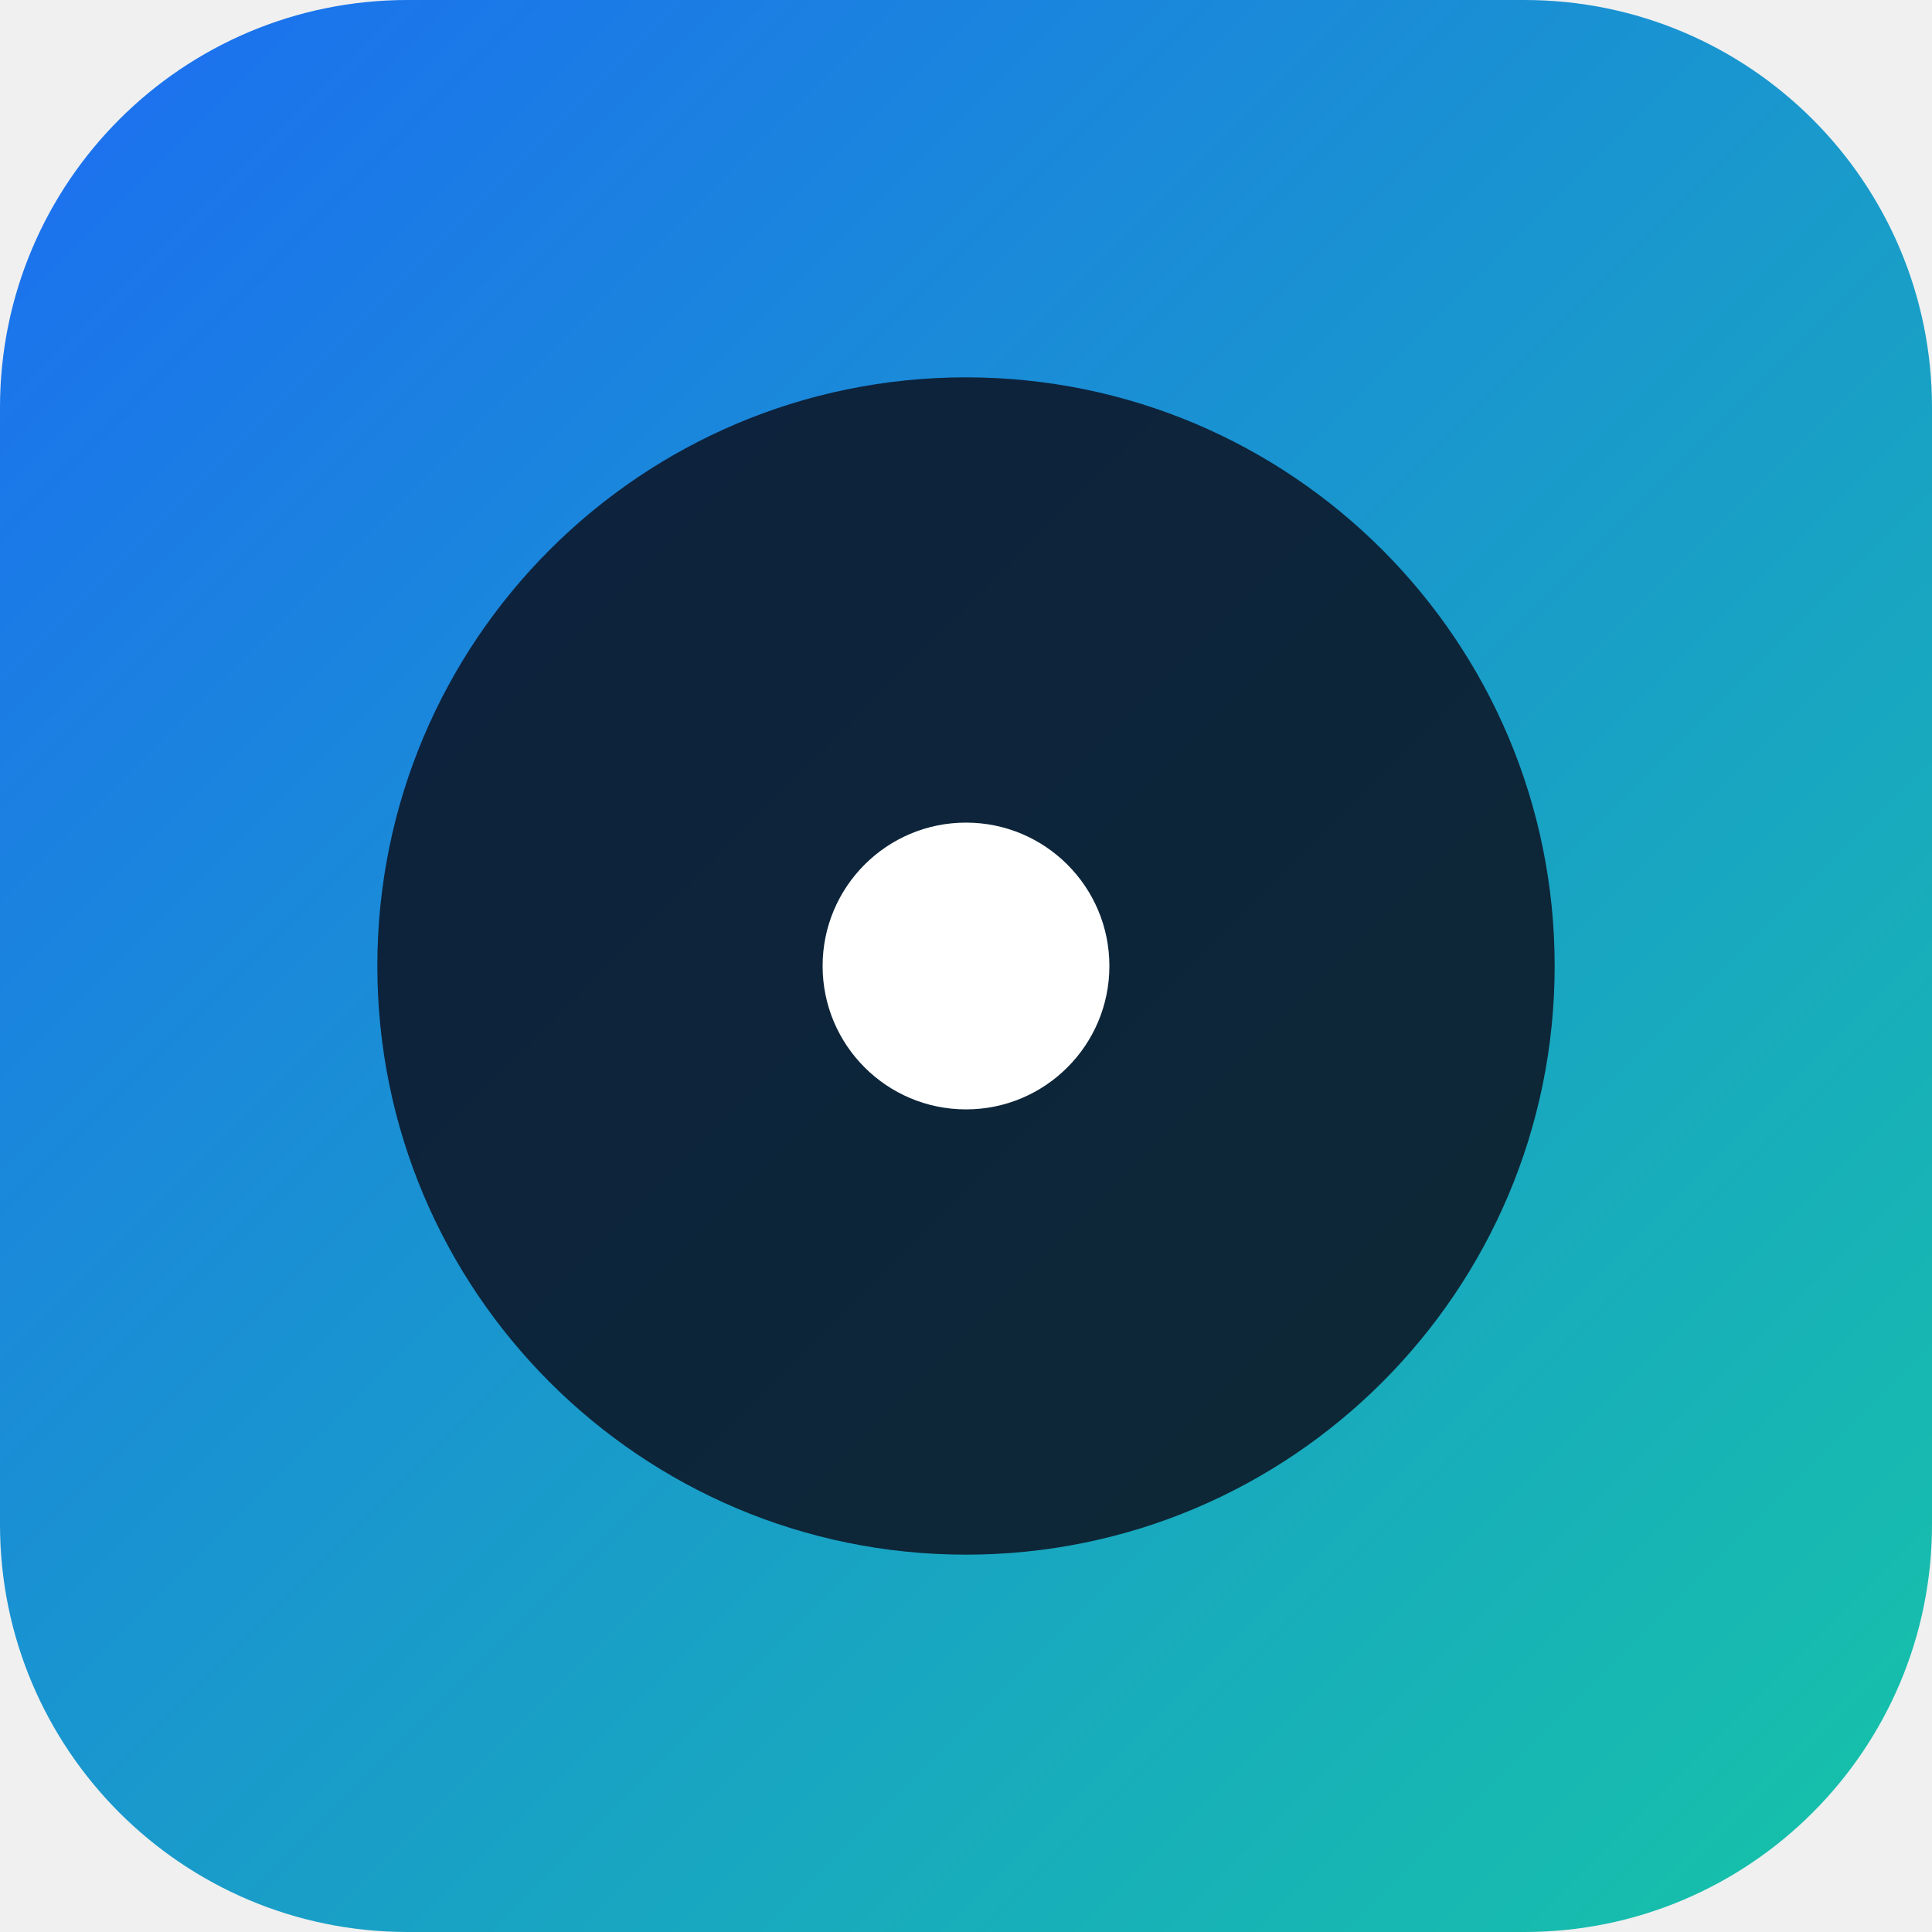
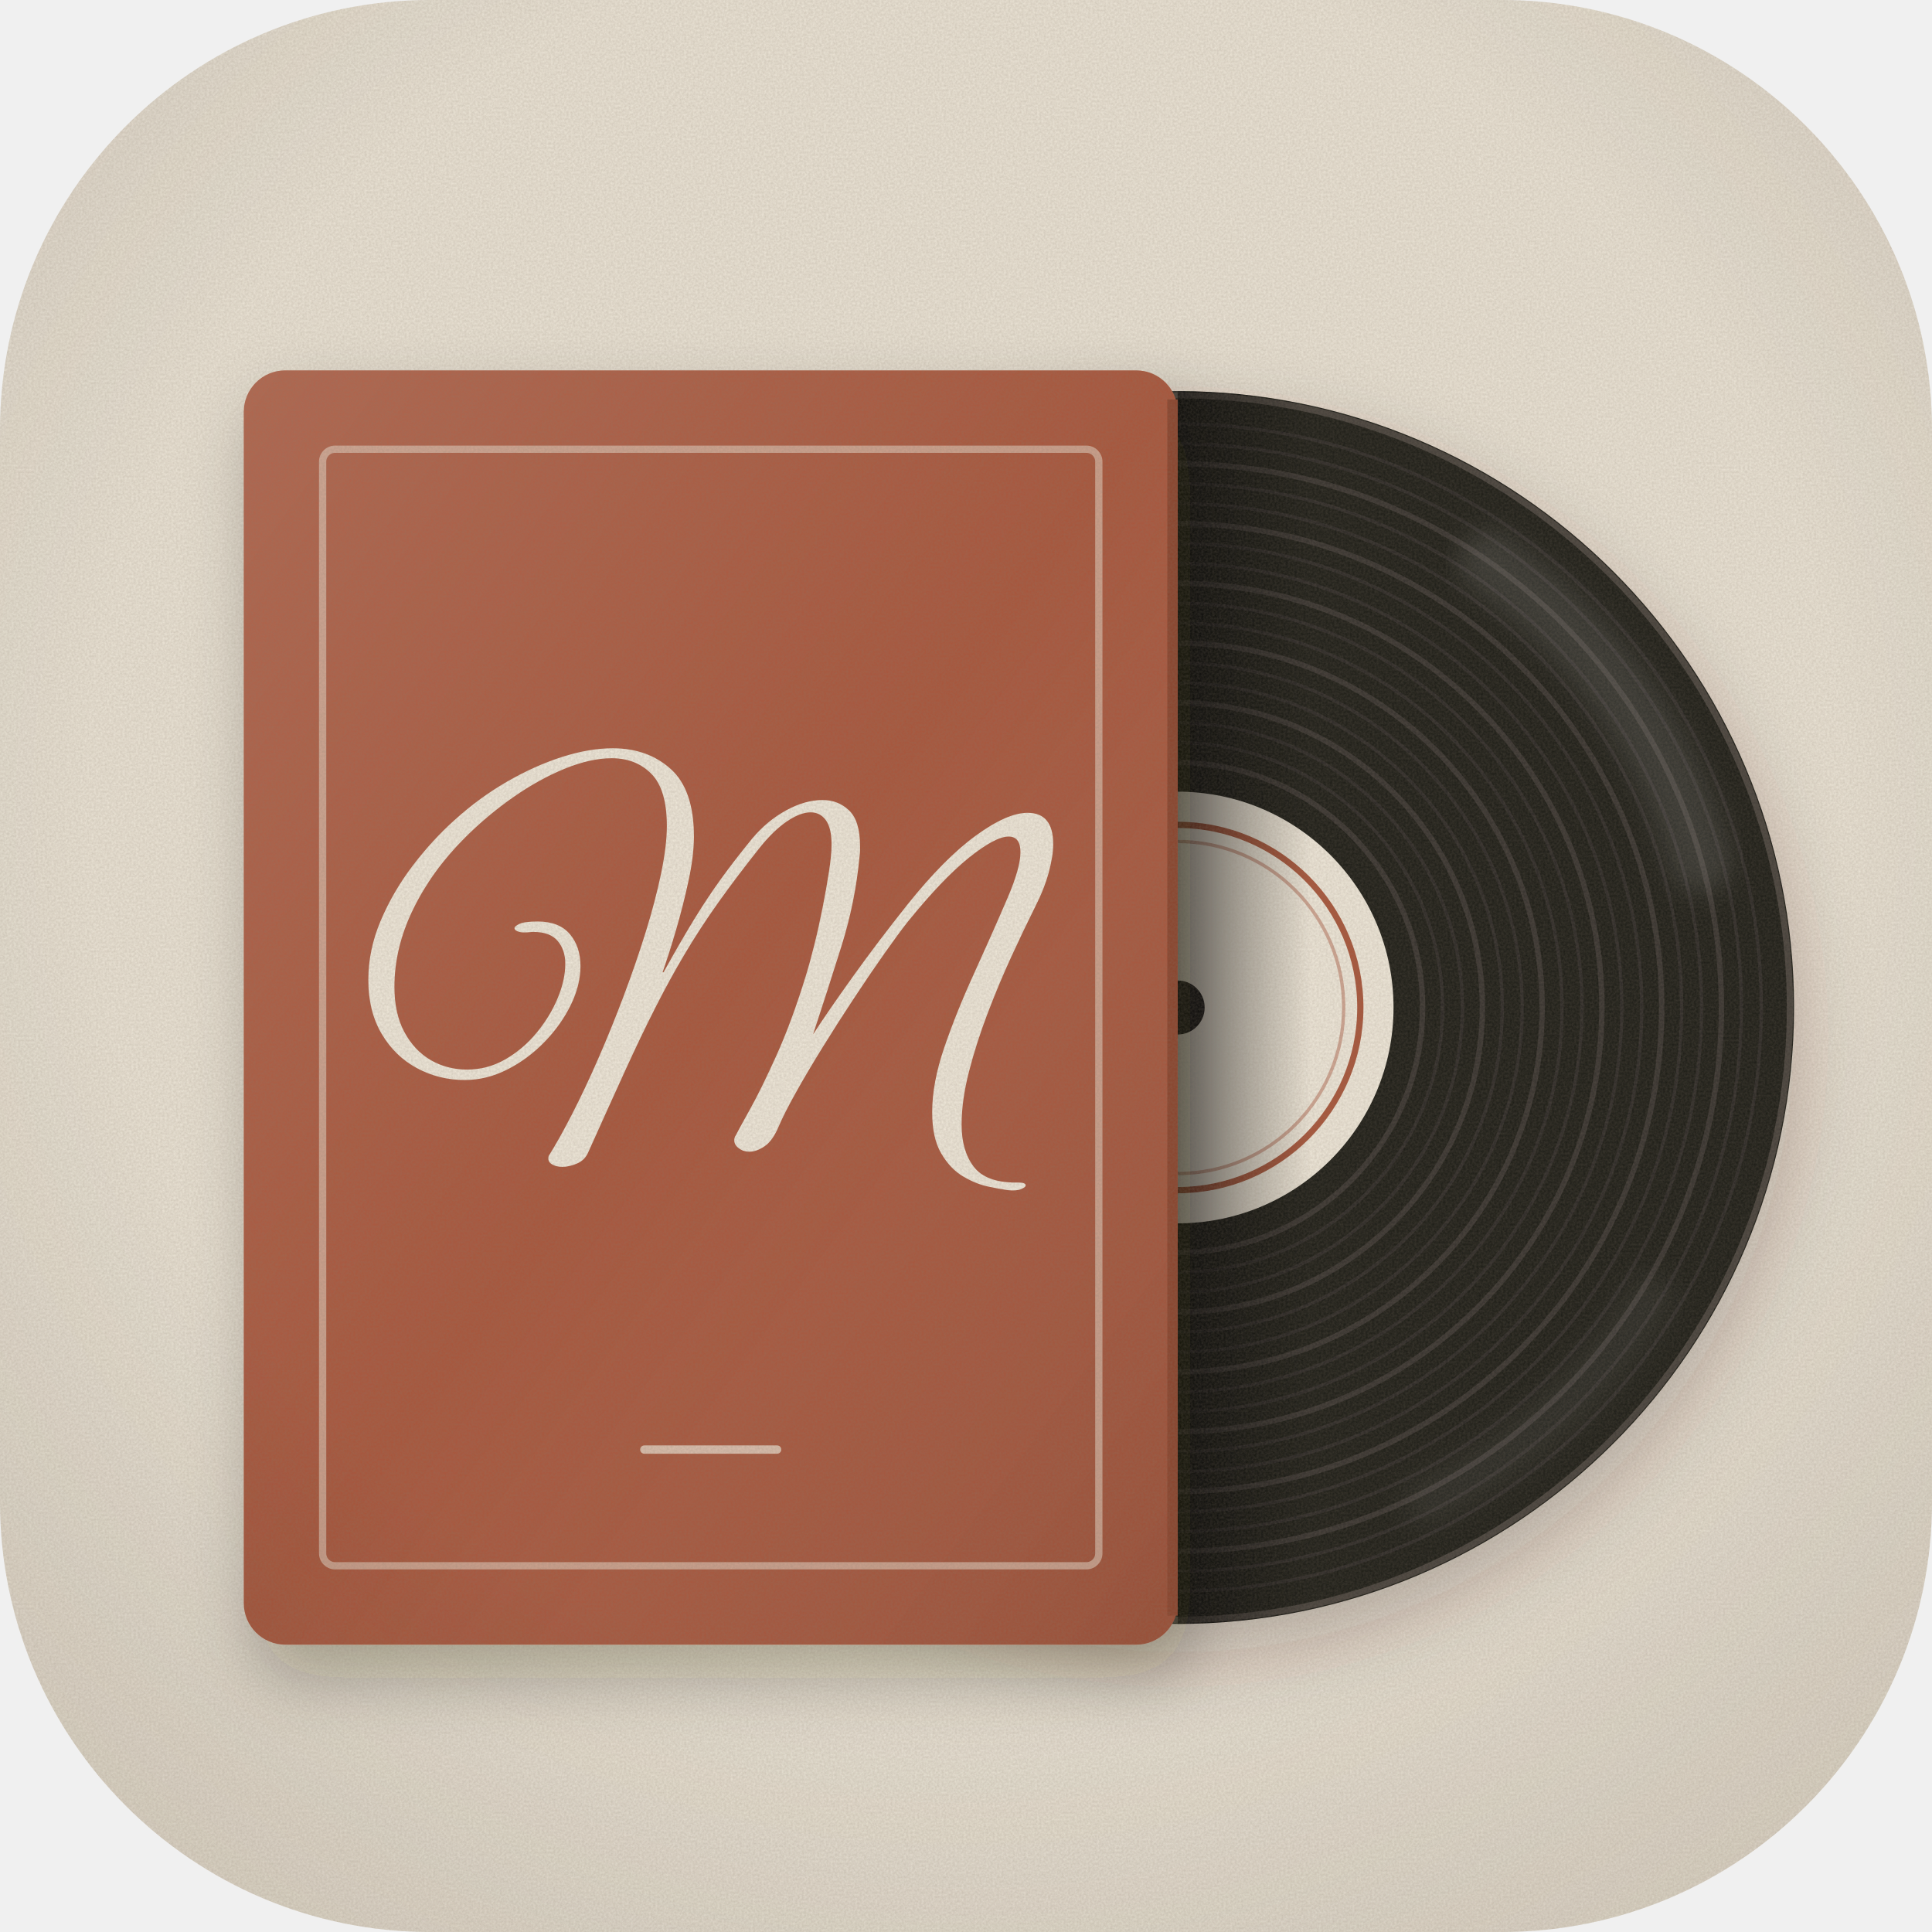
- <svg xmlns="http://www.w3.org/2000/svg" width="512" height="512" viewBox="0 0 512 512">
+ <svg xmlns="http://www.w3.org/2000/svg" width="1024" height="1024" viewBox="0 0 1024 1024">
  <defs>
-     <linearGradient id="bg" x1="0" y1="0" x2="1" y2="1">
-       <stop offset="0%" stop-color="#1c6df2" />
-       <stop offset="100%" stop-color="#16c4a7" />
+     <clipPath id="disc">
+       <circle cx="614" cy="532" r="297" />
+     </clipPath>
+     <linearGradient id="cast" x1="0" x2="1">
+       <stop offset="0" stop-color="#000" stop-opacity="0.55" />
+       <stop offset="1" stop-color="#000" stop-opacity="0" />
    </linearGradient>
+     <linearGradient id="sheen" x1="0" y1="0" x2="1" y2="1">
+       <stop offset="0" stop-color="#fff" stop-opacity="0.10" />
+       <stop offset="0.5" stop-color="#fff" stop-opacity="0" />
+       <stop offset="1" stop-color="#000" stop-opacity="0.10" />
+     </linearGradient>
+     <radialGradient id="vig" cx="0.5" cy="0.42" r="0.75">
+       <stop offset="0.6" stop-color="#000" stop-opacity="0" />
+       <stop offset="1" stop-color="#5a4630" stop-opacity="0.14" />
+     </radialGradient>
+     <filter id="blur" x="-20%" y="-20%" width="140%" height="140%">
+       <feGaussianBlur stdDeviation="6" />
+     </filter>
+     <filter id="soft" x="-20%" y="-20%" width="140%" height="140%">
+       <feDropShadow dx="0" dy="14" stdDeviation="18" flood-color="#3a2a1a" flood-opacity="0.28" />
+     </filter>
+     <filter id="lift" x="-20%" y="-20%" width="140%" height="140%">
+       <feDropShadow dx="6" dy="16" stdDeviation="16" flood-color="#2a1a10" flood-opacity="0.3" />
+     </filter>
+     <filter id="grain" x="0" y="0" width="100%" height="100%">
+       <feTurbulence type="fractalNoise" baseFrequency="0.85" numOctaves="3" seed="7" />
+       <feColorMatrix values="0 0 0 0 0.25  0 0 0 0 0.2  0 0 0 0 0.15  0 0 0 0.55 0" />
+       <feComposite in2="SourceGraphic" operator="in" />
+     </filter>
  </defs>
-   <rect width="512" height="512" rx="108" fill="url(#bg)" />
-   <circle cx="256" cy="256" r="156" fill="#0b1020" opacity="0.85" />
-   <circle cx="256" cy="256" r="38" fill="#ffffff" />
+   <defs>
+     <clipPath id="tile">
+       <rect width="1024" height="1024" rx="228" />
+     </clipPath>
+   </defs>
+   <g clip-path="url(#tile)">
+     <rect width="1024" height="1024" rx="228" fill="#ebe4d6" />
+     <g transform="translate(512 512) scale(1.1) translate(-512 -512)">
+       <g filter="url(#soft)">
+         <circle cx="614" cy="532" r="297" fill="#1d1b19" />
+       </g>
+       <circle cx="614" cy="532" r="118.0" fill="none" stroke="#36322e" stroke-width="2.6" />
+       <circle cx="614" cy="532" r="127.6" fill="none" stroke="#2b2825" stroke-width="1.6" />
+       <circle cx="614" cy="532" r="137.2" fill="none" stroke="#2b2825" stroke-width="1.6" />
+       <circle cx="614" cy="532" r="146.8" fill="none" stroke="#36322e" stroke-width="2.6" />
+       <circle cx="614" cy="532" r="156.4" fill="none" stroke="#2b2825" stroke-width="1.6" />
+       <circle cx="614" cy="532" r="166.0" fill="none" stroke="#2b2825" stroke-width="1.6" />
+       <circle cx="614" cy="532" r="175.6" fill="none" stroke="#36322e" stroke-width="2.6" />
+       <circle cx="614" cy="532" r="185.2" fill="none" stroke="#2b2825" stroke-width="1.6" />
+       <circle cx="614" cy="532" r="194.8" fill="none" stroke="#2b2825" stroke-width="1.6" />
+       <circle cx="614" cy="532" r="204.4" fill="none" stroke="#36322e" stroke-width="2.6" />
+       <circle cx="614" cy="532" r="214.0" fill="none" stroke="#2b2825" stroke-width="1.6" />
+       <circle cx="614" cy="532" r="223.6" fill="none" stroke="#2b2825" stroke-width="1.6" />
+       <circle cx="614" cy="532" r="233.2" fill="none" stroke="#36322e" stroke-width="2.6" />
+       <circle cx="614" cy="532" r="242.8" fill="none" stroke="#2b2825" stroke-width="1.6" />
+       <circle cx="614" cy="532" r="252.4" fill="none" stroke="#2b2825" stroke-width="1.6" />
+       <circle cx="614" cy="532" r="262.0" fill="none" stroke="#36322e" stroke-width="2.6" />
+       <circle cx="614" cy="532" r="271.6" fill="none" stroke="#2b2825" stroke-width="1.6" />
+       <circle cx="614" cy="532" r="281.2" fill="none" stroke="#2b2825" stroke-width="1.6" />
+       <circle cx="614" cy="532" r="295" fill="none" stroke="#45403a" stroke-width="3" />
+       <path d="M 764 317 A 262 262 0 0 1 866 462" fill="none" stroke="#fff" stroke-opacity="0.11" stroke-width="30" stroke-linecap="round" filter="url(#blur)" />
+       <path d="M 842 672 A 262 262 0 0 1 734 770" fill="none" stroke="#fff" stroke-opacity="0.06" stroke-width="22" stroke-linecap="round" filter="url(#blur)" />
+       <circle cx="614" cy="532" r="104" fill="#efe8da" />
+       <circle cx="614" cy="532" r="88" fill="none" stroke="#a8553a" stroke-width="3" />
+       <circle cx="614" cy="532" r="80" fill="none" stroke="#a8553a" stroke-opacity="0.45" stroke-width="1.6" />
+       <circle cx="614" cy="532" r="13" fill="#1d1b19" />
+       <rect x="614" y="235" width="64" height="594" fill="url(#cast)" clip-path="url(#disc)" />
+       <rect x="164" y="225" width="450" height="614" rx="20" fill="#a8553a" filter="url(#lift)" />
+       <rect x="164" y="225" width="450" height="614" rx="20" fill="url(#sheen)" />
+       <rect x="609" y="239" width="5" height="586" fill="#8a442d" />
+       <rect x="202" y="263" width="374" height="538" rx="6" fill="none" stroke="#efe8da" stroke-opacity="0.5" stroke-width="3.5" />
+       <rect x="355" y="743" width="68" height="4" rx="2" fill="#efe8da" fill-opacity="0.7" />
+       <path transform="translate(219.9 593.7)" d="M312.16 26.30L312.16 26.30Q308.73 25.84 302.79 24.58Q296.84 23.33 290.67 19.67Q284.49 16.01 280.15 8.58Q275.80 1.14 275.80-11.21L275.80-11.21Q275.80-25.38 281.63-42.42Q287.46-59.46 295.93-77.98Q304.39-96.51 312.16-114.57L312.16-114.57Q318.34-128.98 318.34-136.53L318.34-136.53Q318.34-144.07 312.62-144.07L312.62-144.07Q306.22-144.07 293.52-133.90Q280.83-123.72 264.14-103.14L264.14-103.14Q259.79-97.65 252.93-87.93Q246.07-78.21 238.30-66.43Q230.52-54.66 223.09-42.65Q215.65-30.64 210.05-20.58Q204.45-10.52 201.93-4.57L201.93-4.57Q198.96 2.52 195.07 5.15Q191.19 7.78 187.75 7.78L187.75 7.78Q184.78 7.78 182.72 6.17L182.72 6.17Q180.44 4.57 180.44 2.29L180.44 2.29Q180.44 0.91 181.12 0L181.12 0Q182.49-2.74 187.98-12.58Q193.47-22.41 200.79-38.65Q208.11-54.89 214.74-76.38L214.74-76.38Q216.80-83.01 218.97-91.70Q221.14-100.40 222.97-109.66Q224.80-118.92 226.06-127.04Q227.32-135.16 227.32-140.19L227.32-140.19Q227.32-148.19 224.57-151.96Q221.83-155.74 217.26-155.74L217.26-155.74Q212.22-155.74 205.82-151.39Q199.42-147.05 192.79-138.81L192.79-138.81Q181.35-124.41 172.66-112.17Q163.97-99.94 156.77-87.82Q149.56-75.70 142.59-61.98Q135.61-48.25 127.84-31.22Q120.06-14.18 110.00 8.23L110.00 8.23Q108.40 11.89 104.63 13.49Q100.85 15.09 97.65 15.09L97.65 15.09Q94.45 15.09 92.39 13.72Q90.33 12.35 91.02 9.83L91.02 9.83Q96.05 1.83 102.22-10.18Q108.40-22.18 114.80-36.82Q121.21-51.46 127.15-67.23Q133.10-83.01 137.79-98.11Q142.47-113.20 145.22-126.47Q147.96-139.73 147.96-149.11L147.96-149.11Q147.96-166.72 140.53-174.26Q133.10-181.81 121.43-181.81L121.43-181.81Q111.14-181.81 98.79-176.78Q86.44-171.75 73.98-163.06Q61.52-154.37 50.54-143.39L50.54-143.39Q34.76-127.61 25.73-109.09Q16.69-90.56 16.69-71.58L16.69-71.58Q16.69-58.77 21.50-49.85Q26.30-40.94 34.19-36.36Q42.08-31.79 51.68-31.79L51.68-31.79Q61.52-31.79 70.09-36.70Q78.67-41.62 85.19-49.51Q91.70-57.40 95.36-66.21Q99.02-75.01 99.02-82.79L99.02-82.79Q99.02-89.42 95.36-93.76Q91.70-98.11 83.70-98.11L83.70-98.11Q82.79-98.11 81.76-97.99Q80.73-97.88 79.58-97.88L79.58-97.88L78.90-97.88Q77.30-97.88 75.93-98.45Q74.55-99.02 74.55-99.94L74.55-99.94Q74.55-100.85 76.95-102.00Q79.36-103.14 85.76-103.14L85.76-103.14Q96.05-103.14 101.20-97.08Q106.34-91.02 106.34-81.64L106.34-81.64Q106.34-72.49 101.65-62.89Q96.96-53.28 88.96-45.05Q80.96-36.82 71.01-31.79Q61.06-26.76 50.54-26.76L50.54-26.76Q38.19-26.76 27.56-32.47Q16.92-38.19 10.52-49.05Q4.12-59.92 4.12-75.01L4.12-75.01Q4.12-89.42 10.06-103.48Q16.01-117.55 25.50-130.01Q34.99-142.47 45.74-152.08L45.74-152.08Q57.63-162.83 70.89-170.49Q84.16-178.15 97.31-182.38Q110.46-186.61 121.89-186.61L121.89-186.61Q138.81-186.61 149.91-176.55Q161.00-166.49 161.00-144.07L161.00-144.07Q161.00-134.93 158.48-123.15Q155.97-111.37 152.54-99.59Q149.11-87.82 145.90-78.67L145.90-78.67L146.36-78.67Q154.59-93.53 161.11-104.17Q167.63-114.80 174.26-123.95Q180.89-133.10 189.13-143.16L189.13-143.16Q196.22-151.62 205.36-156.65Q214.51-161.68 222.97-161.68L222.97-161.68Q230.52-161.68 235.78-156.65Q241.04-151.62 241.04-139.50L241.04-139.50Q241.04-138.13 241.04-137.21Q241.04-136.30 240.81-134.47L240.81-134.47Q238.75-112.52 232.12-91.36Q225.49-70.21 218.40-48.71L218.40-48.71Q225.49-59.69 237.61-76.61Q249.73-93.53 264.14-111.60L264.14-111.60Q281.75-133.56 296.84-144.53Q311.93-155.51 321.77-155.51L321.77-155.51Q334.12-155.51 334.12-140.42L334.12-140.42Q334.12-134.70 331.94-126.69Q329.77-118.69 325.20-109.77L325.20-109.77Q320.17-99.71 314.11-86.56Q308.05-73.41 302.56-59.00Q297.07-44.59 293.52-30.76Q289.98-16.92 289.98-5.26L289.98-5.26Q289.98 7.32 295.81 14.98Q301.64 22.64 316.05 22.64L316.05 22.64L317.42 22.64Q320.85 22.64 320.85 24.01L320.85 24.01Q320.85 24.93 318.57 25.84Q316.28 26.76 312.16 26.30Z" fill="#efe8da" />
+     </g>
+     <rect width="1024" height="1024" fill="url(#vig)" />
+     <rect width="1024" height="1024" fill="#ebe4d6" filter="url(#grain)" opacity="0.5" />
+   </g>
</svg>
